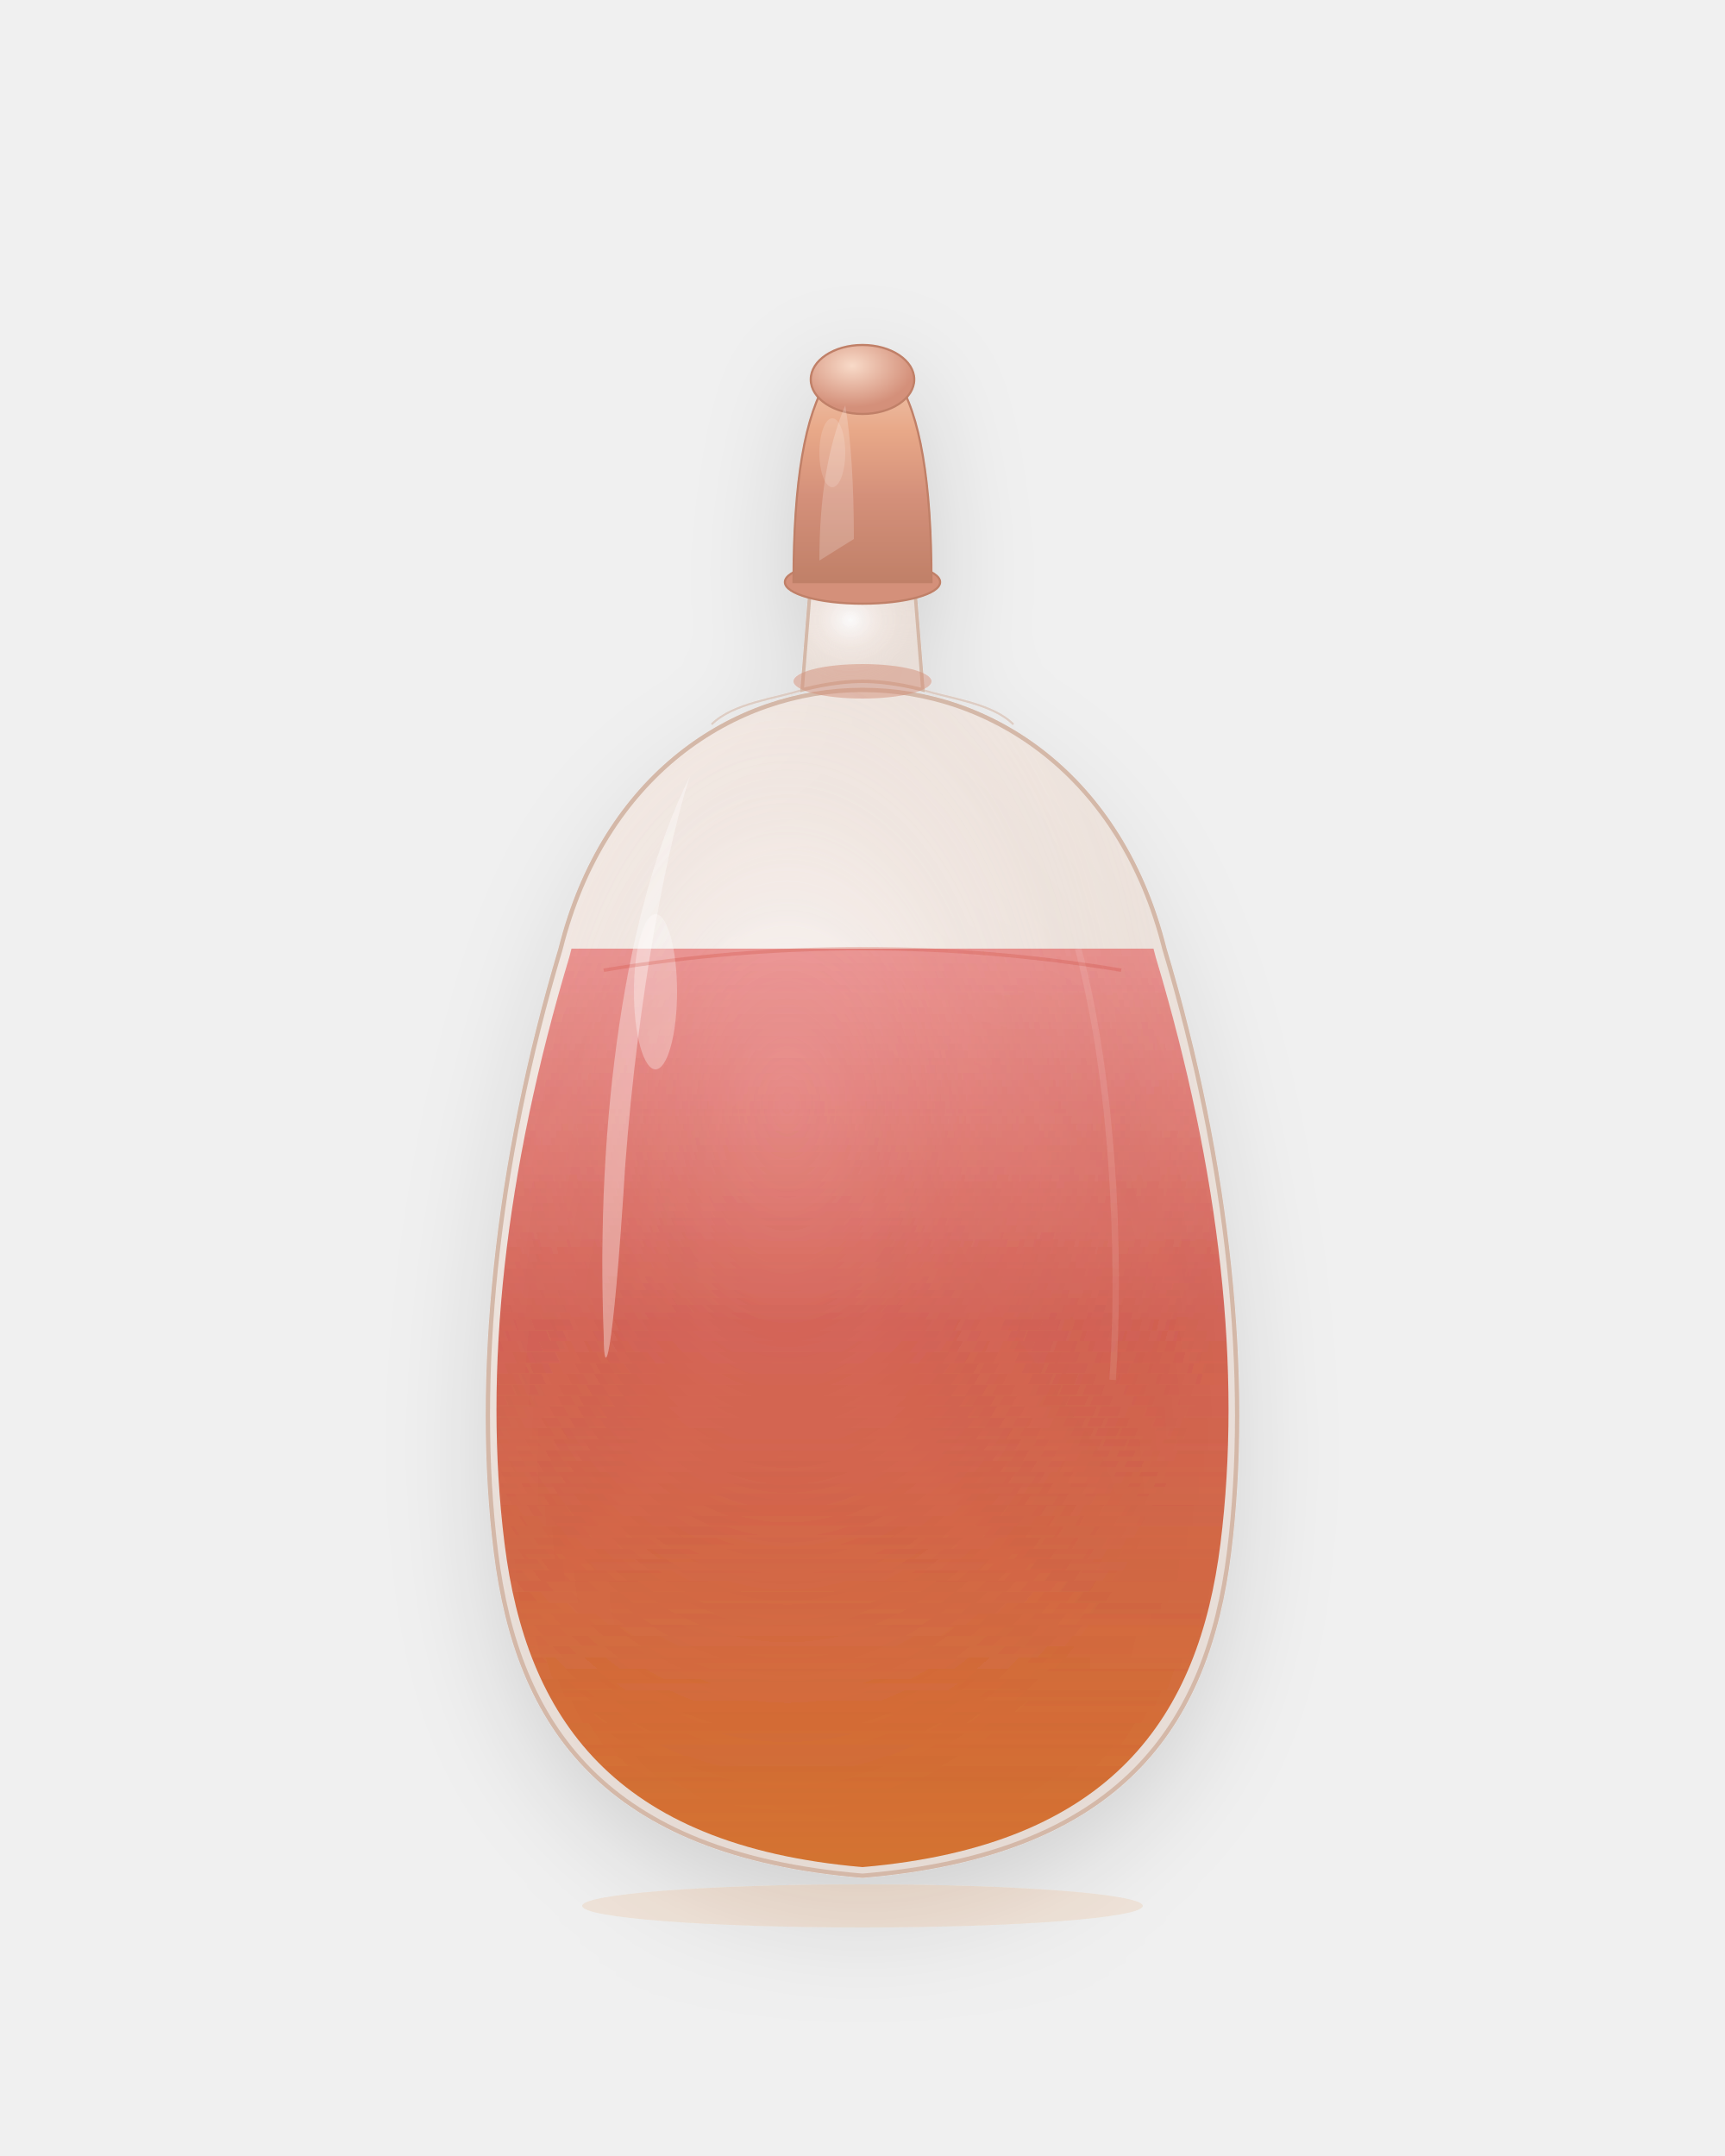
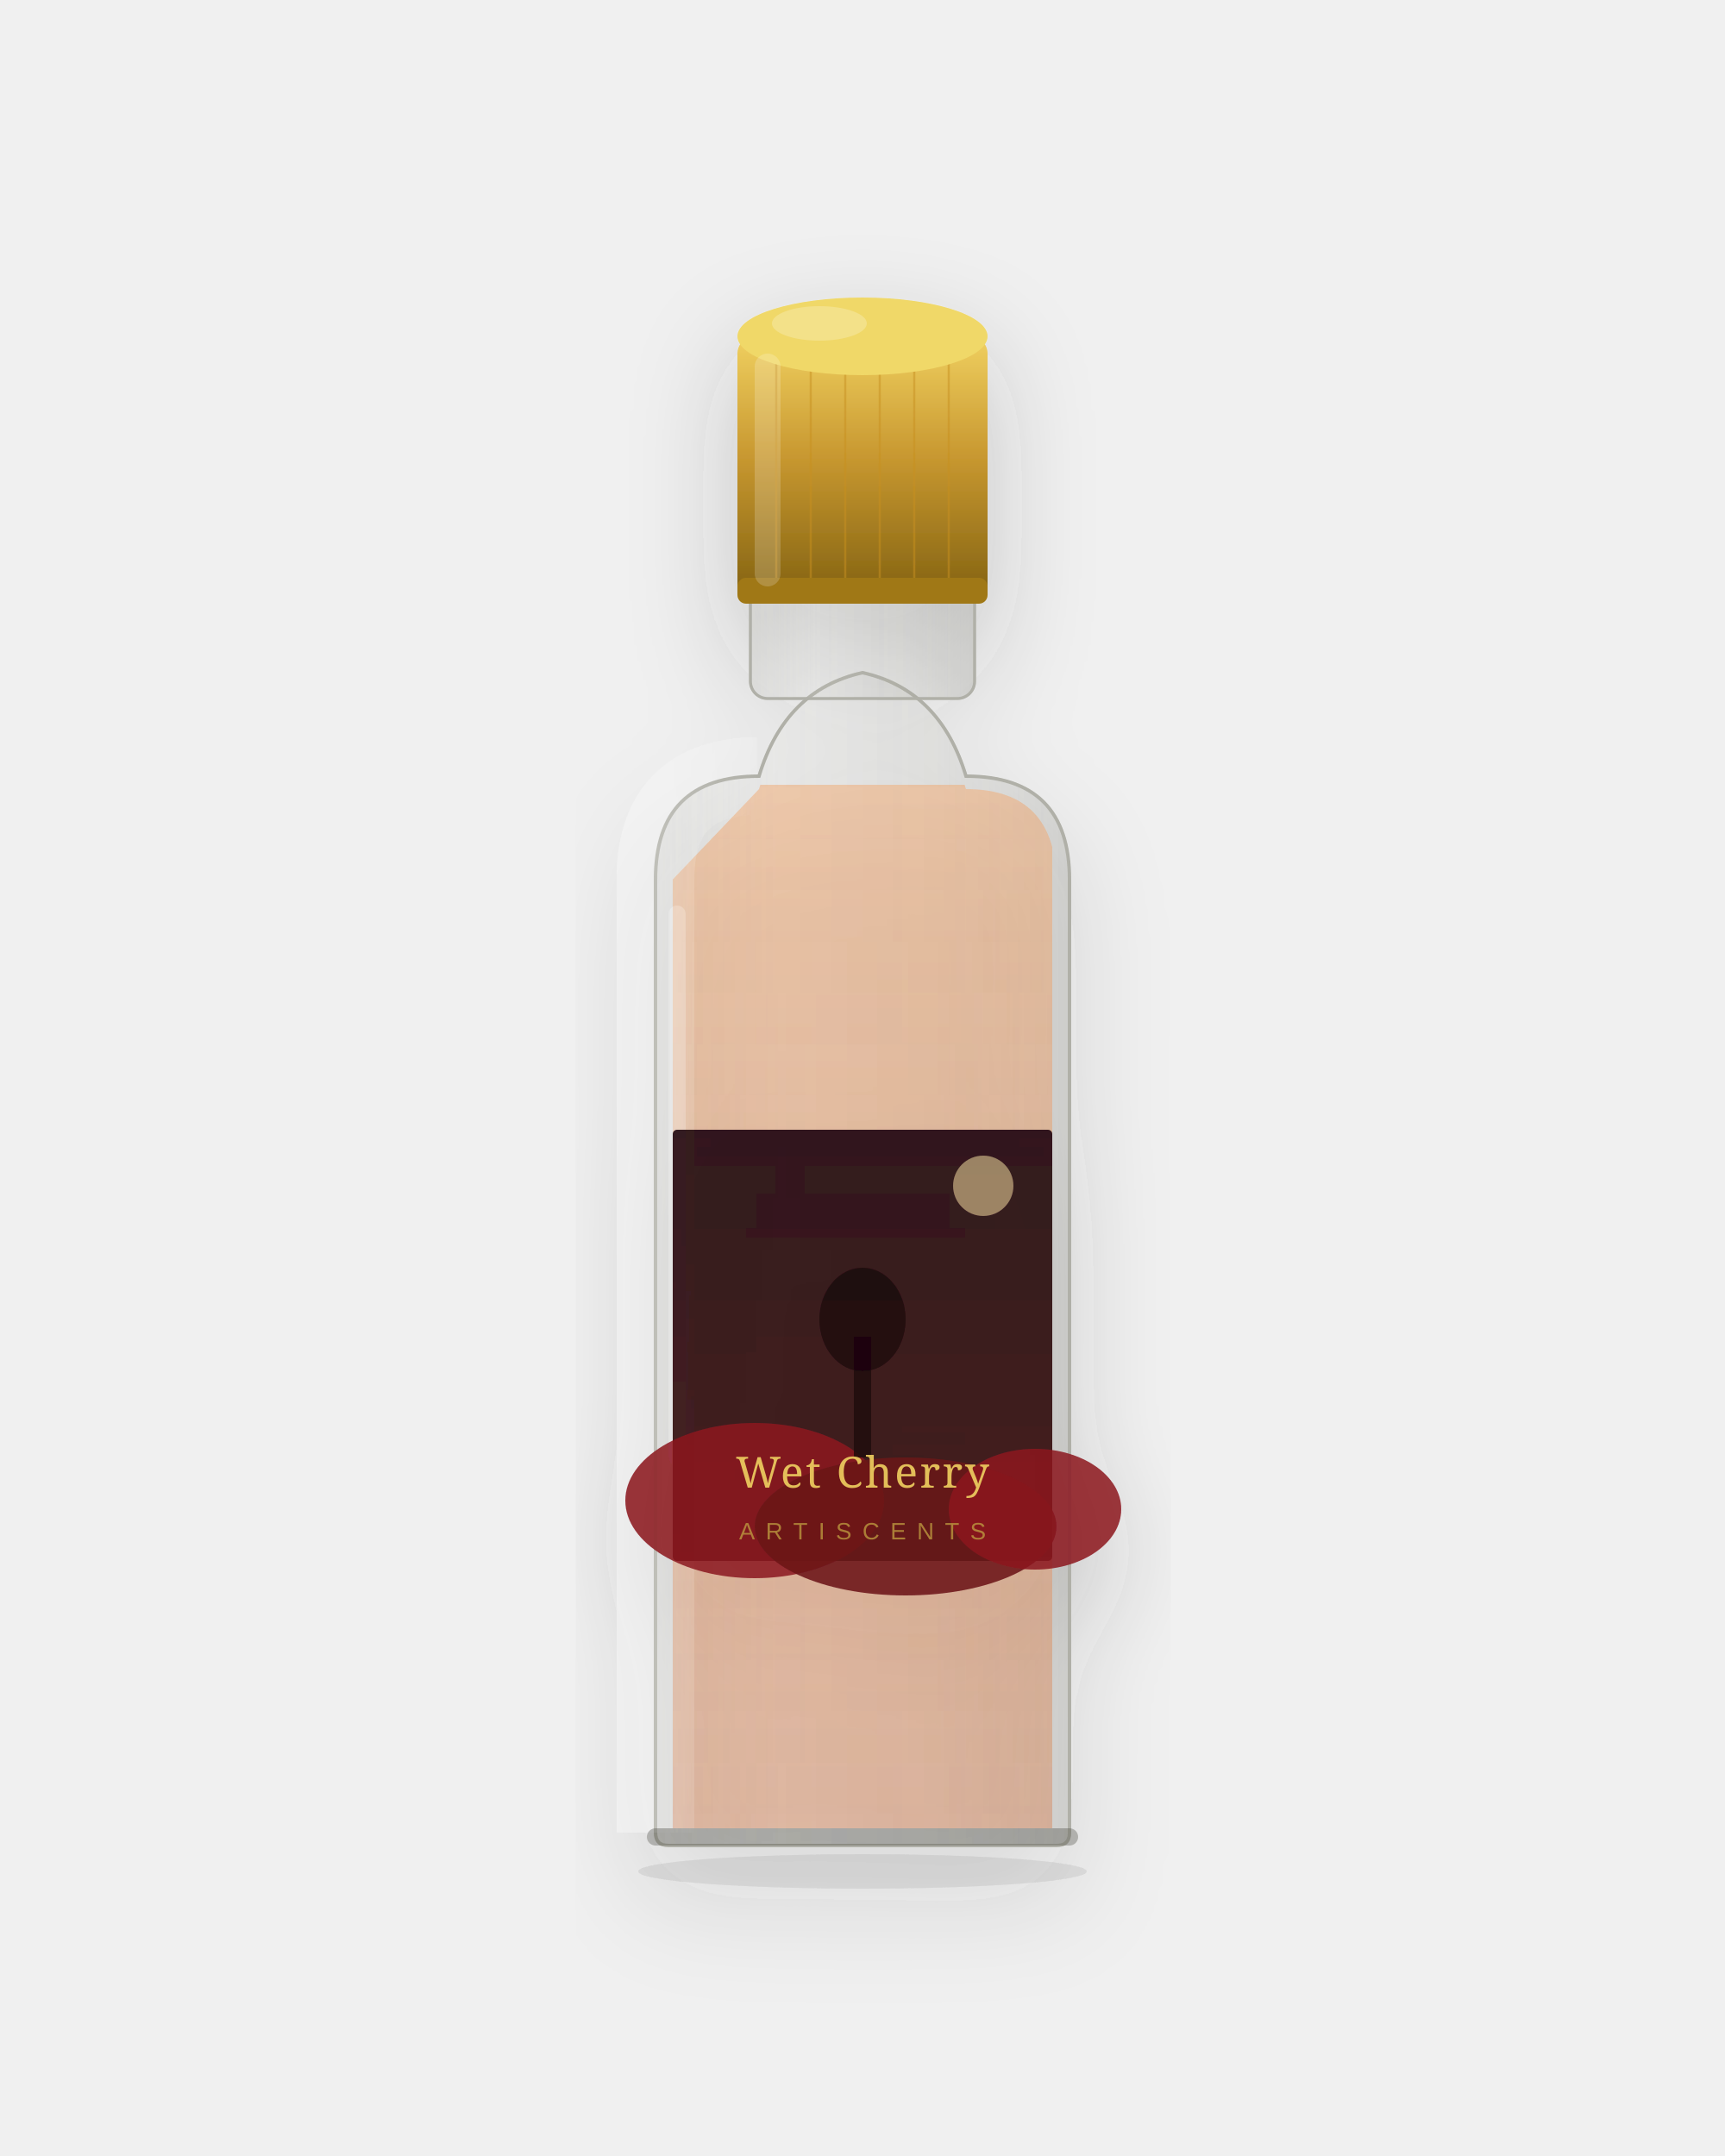
<svg xmlns="http://www.w3.org/2000/svg" viewBox="0 0 400 500" width="400" height="500">
  <defs>
-     <radialGradient id="wc-glass" cx="40%" cy="35%" r="60%">
-       <stop offset="0%" stop-color="#ffffff" stop-opacity="0.8" />
-       <stop offset="40%" stop-color="#f8e8e0" stop-opacity="0.6" />
-       <stop offset="100%" stop-color="#e8d0c0" stop-opacity="0.4" />
-     </radialGradient>
+     <linearGradient id="wc-glass" x1="0" y1="0" x2="1" y2="0">
+       <stop offset="0%" stop-color="#a8a8a0" stop-opacity="0.22" />
+       <stop offset="30%" stop-color="#d0d0c8" stop-opacity="0.13" />
+       <stop offset="68%" stop-color="#a8a8a0" stop-opacity="0.17" />
+       <stop offset="100%" stop-color="#888880" stop-opacity="0.26" />
+     </linearGradient>
    <linearGradient id="wc-liquid" x1="0" y1="0" x2="0" y2="1">
-       <stop offset="0%" stop-color="#e04040" stop-opacity="0.5" />
-       <stop offset="40%" stop-color="#c83020" stop-opacity="0.7" />
-       <stop offset="100%" stop-color="#D2691E" stop-opacity="0.9" />
+       <stop offset="0%" stop-color="#f0a870" stop-opacity="0.5" />
+       <stop offset="100%" stop-color="#d88050" stop-opacity="0.42" />
    </linearGradient>
    <linearGradient id="wc-cap" x1="0" y1="0" x2="0" y2="1">
-       <stop offset="0%" stop-color="#f0c8b0" />
-       <stop offset="30%" stop-color="#e8a888" />
-       <stop offset="60%" stop-color="#d4907a" />
-       <stop offset="100%" stop-color="#c08068" />
+       <stop offset="0%" stop-color="#f0d060" />
+       <stop offset="45%" stop-color="#c89830" />
+       <stop offset="100%" stop-color="#806010" />
    </linearGradient>
-     <radialGradient id="wc-cap-top" cx="40%" cy="30%" r="60%">
-       <stop offset="0%" stop-color="#f8dac8" />
-       <stop offset="100%" stop-color="#d4907a" />
-     </radialGradient>
-     <linearGradient id="wc-highlight" x1="0" y1="0" x2="1" y2="1">
-       <stop offset="0%" stop-color="#ffffff" stop-opacity="0.7" />
+     <linearGradient id="wc-hl" x1="0" y1="0" x2="1" y2="0">
+       <stop offset="0%" stop-color="#ffffff" stop-opacity="0.45" />
      <stop offset="100%" stop-color="#ffffff" stop-opacity="0" />
    </linearGradient>
-     <filter id="wc-shadow" x="-20%" y="-10%" width="140%" height="130%">
-       <feDropShadow dx="0" dy="8" stdDeviation="12" flood-color="#000000" flood-opacity="0.15" />
+     <linearGradient id="wc-sky" x1="0" y1="0" x2="0" y2="1">
+       <stop offset="0%" stop-color="#200810" />
+       <stop offset="100%" stop-color="#380e14" />
+     </linearGradient>
+     <filter id="wc-sh">
+       <feDropShadow dx="0" dy="10" stdDeviation="12" flood-color="#303030" flood-opacity="0.22" />
    </filter>
  </defs>
-   <g filter="url(#wc-shadow)">
-     <path d="M200,160              C230,160 260,180 270,220              C285,270 290,320 285,360              C280,400 260,430 200,435              C140,430 120,400 115,360              C110,320 115,270 130,220              C140,180 170,160 200,160 Z" fill="url(#wc-glass)" stroke="#d4b8a8" stroke-width="1" />
-     <clipPath id="wc-clip">
-       <path d="M200,163                C228,163 258,182 268,222                C283,272 288,318 283,358                C278,398 258,428 200,433                C142,428 122,398 117,358                C112,318 117,272 132,222                C142,182 172,163 200,163 Z" />
+   <g filter="url(#wc-sh)">
+     <path d="M176,180 Q152,180 152,204 L152,425 Q152,428 155,428 L245,428 Q248,428 248,425 L248,204 Q248,180 224,180 Q218,160 200,156 Q182,160 176,180 Z" fill="url(#wc-glass)" stroke="#b0b0a8" stroke-width="0.8" />
+     <clipPath id="wc-cl">
+       <path d="M155,205 L155,424 L245,424 L245,205 Q245,183 224,183 Q218,163 200,159 Q182,163 176,183 Z" />
    </clipPath>
-     <rect x="112" y="220" width="178" height="215" fill="url(#wc-liquid)" clip-path="url(#wc-clip)" />
-     <path d="M160,180 C145,210 138,260 140,310 C140,320 142,318 145,270 C148,230 155,195 160,180 Z" fill="#ffffff" opacity="0.35" />
-     <ellipse cx="152" cy="230" rx="5" ry="18" fill="#ffffff" opacity="0.3" />
-     <path d="M250,220 C258,250 260,290 258,320" stroke="#ffffff" stroke-width="1.5" opacity="0.1" fill="none" />
-     <path d="M140,225 Q200,215 260,225" stroke="#c83020" stroke-width="0.8" opacity="0.2" fill="none" />
-     <path d="M188,135 L186,160 C186,160 193,158 200,158 C207,158 214,160 214,160 L212,135 Z" fill="url(#wc-glass)" stroke="#d4b8a8" stroke-width="0.8" />
-     <ellipse cx="200" cy="158" rx="16" ry="4" fill="#d4907a" opacity="0.5" />
-     <path d="M186,160 C180,162 170,163 165,168" stroke="#d4b8a8" stroke-width="0.5" fill="none" opacity="0.6" />
-     <path d="M214,160 C220,162 230,163 235,168" stroke="#d4b8a8" stroke-width="0.5" fill="none" opacity="0.6" />
-     <ellipse cx="200" cy="135" rx="18" ry="5" fill="#d4907a" stroke="#c08068" stroke-width="0.5" />
-     <path d="M184,135 Q184,100 192,88 Q200,82 208,88 Q216,100 216,135 Z" fill="url(#wc-cap)" stroke="#c08068" stroke-width="0.5" />
-     <ellipse cx="200" cy="88" rx="12" ry="8" fill="url(#wc-cap-top)" stroke="#c08068" stroke-width="0.5" />
-     <path d="M190,130 Q190,108 196,94 Q198,106 198,125" fill="#ffffff" opacity="0.2" />
-     <ellipse cx="193" cy="105" rx="3" ry="8" fill="#ffffff" opacity="0.15" />
-     <ellipse cx="200" cy="442" rx="65" ry="5" fill="#D2691E" opacity="0.1" />
+     <rect x="156" y="182" width="88" height="244" fill="url(#wc-liquid)" clip-path="url(#wc-cl)" />
+     <path d="M176,180 Q152,180 152,204 L152,425" fill="none" stroke="url(#wc-hl)" stroke-width="18" opacity="0.42" />
+     <rect x="155" y="210" width="4" height="130" rx="2" fill="#ffffff" opacity="0.22" />
+     <rect x="156" y="262" width="88" height="100" rx="1" fill="url(#wc-sky)" opacity="0.90" />
+     <ellipse cx="175" cy="348" rx="30" ry="18" fill="#8c1820" opacity="0.85" />
+     <ellipse cx="210" cy="354" rx="35" ry="16" fill="#6a1218" opacity="0.85" />
+     <ellipse cx="240" cy="350" rx="20" ry="14" fill="#8c1820" opacity="0.85" />
+     <rect x="198" y="310" width="4" height="28" fill="#1a0608" opacity="0.80" />
+     <ellipse cx="200" cy="306" rx="10" ry="12" fill="#1a0608" opacity="0.75" />
+     <circle cx="228" cy="275" r="7" fill="#f0d8a0" opacity="0.55" />
+     <text x="200" y="345" font-family="Georgia,serif" font-size="10" fill="#f0d060" text-anchor="middle" letter-spacing="0.5" opacity="0.90">Wet Cherry</text>
+     <text x="200" y="357" font-family="Arial,sans-serif" font-size="5.5" fill="#c0a040" text-anchor="middle" letter-spacing="2.5" opacity="0.75">ARTISCENTS</text>
+     <rect x="150" y="424" width="100" height="4" rx="2" fill="#484840" opacity="0.35" />
+     <rect x="174" y="136" width="52" height="26" rx="4" fill="url(#wc-glass)" stroke="#b0b0a8" stroke-width="0.7" />
+     <rect x="171" y="78" width="58" height="62" rx="4" fill="url(#wc-cap)" />
+     <line x1="180" y1="80" x2="180" y2="138" stroke="#c89020" stroke-width="0.5" opacity="0.5" />
+     <line x1="188" y1="80" x2="188" y2="138" stroke="#c89020" stroke-width="0.5" opacity="0.5" />
+     <line x1="196" y1="80" x2="196" y2="138" stroke="#c89020" stroke-width="0.5" opacity="0.5" />
+     <line x1="204" y1="80" x2="204" y2="138" stroke="#c89020" stroke-width="0.5" opacity="0.5" />
+     <line x1="212" y1="80" x2="212" y2="138" stroke="#c89020" stroke-width="0.5" opacity="0.5" />
+     <line x1="220" y1="80" x2="220" y2="138" stroke="#c89020" stroke-width="0.5" opacity="0.5" />
+     <ellipse cx="200" cy="78" rx="29" ry="9" fill="#f0d868" />
+     <ellipse cx="190" cy="75" rx="11" ry="4" fill="#ffffff" opacity="0.22" />
+     <rect x="171" y="134" width="58" height="6" rx="2" fill="#a07818" />
+     <rect x="175" y="82" width="6" height="54" rx="3" fill="#ffffff" opacity="0.18" />
+     <ellipse cx="200" cy="434" rx="52" ry="4" fill="#303030" opacity="0.1" />
  </g>
</svg>
